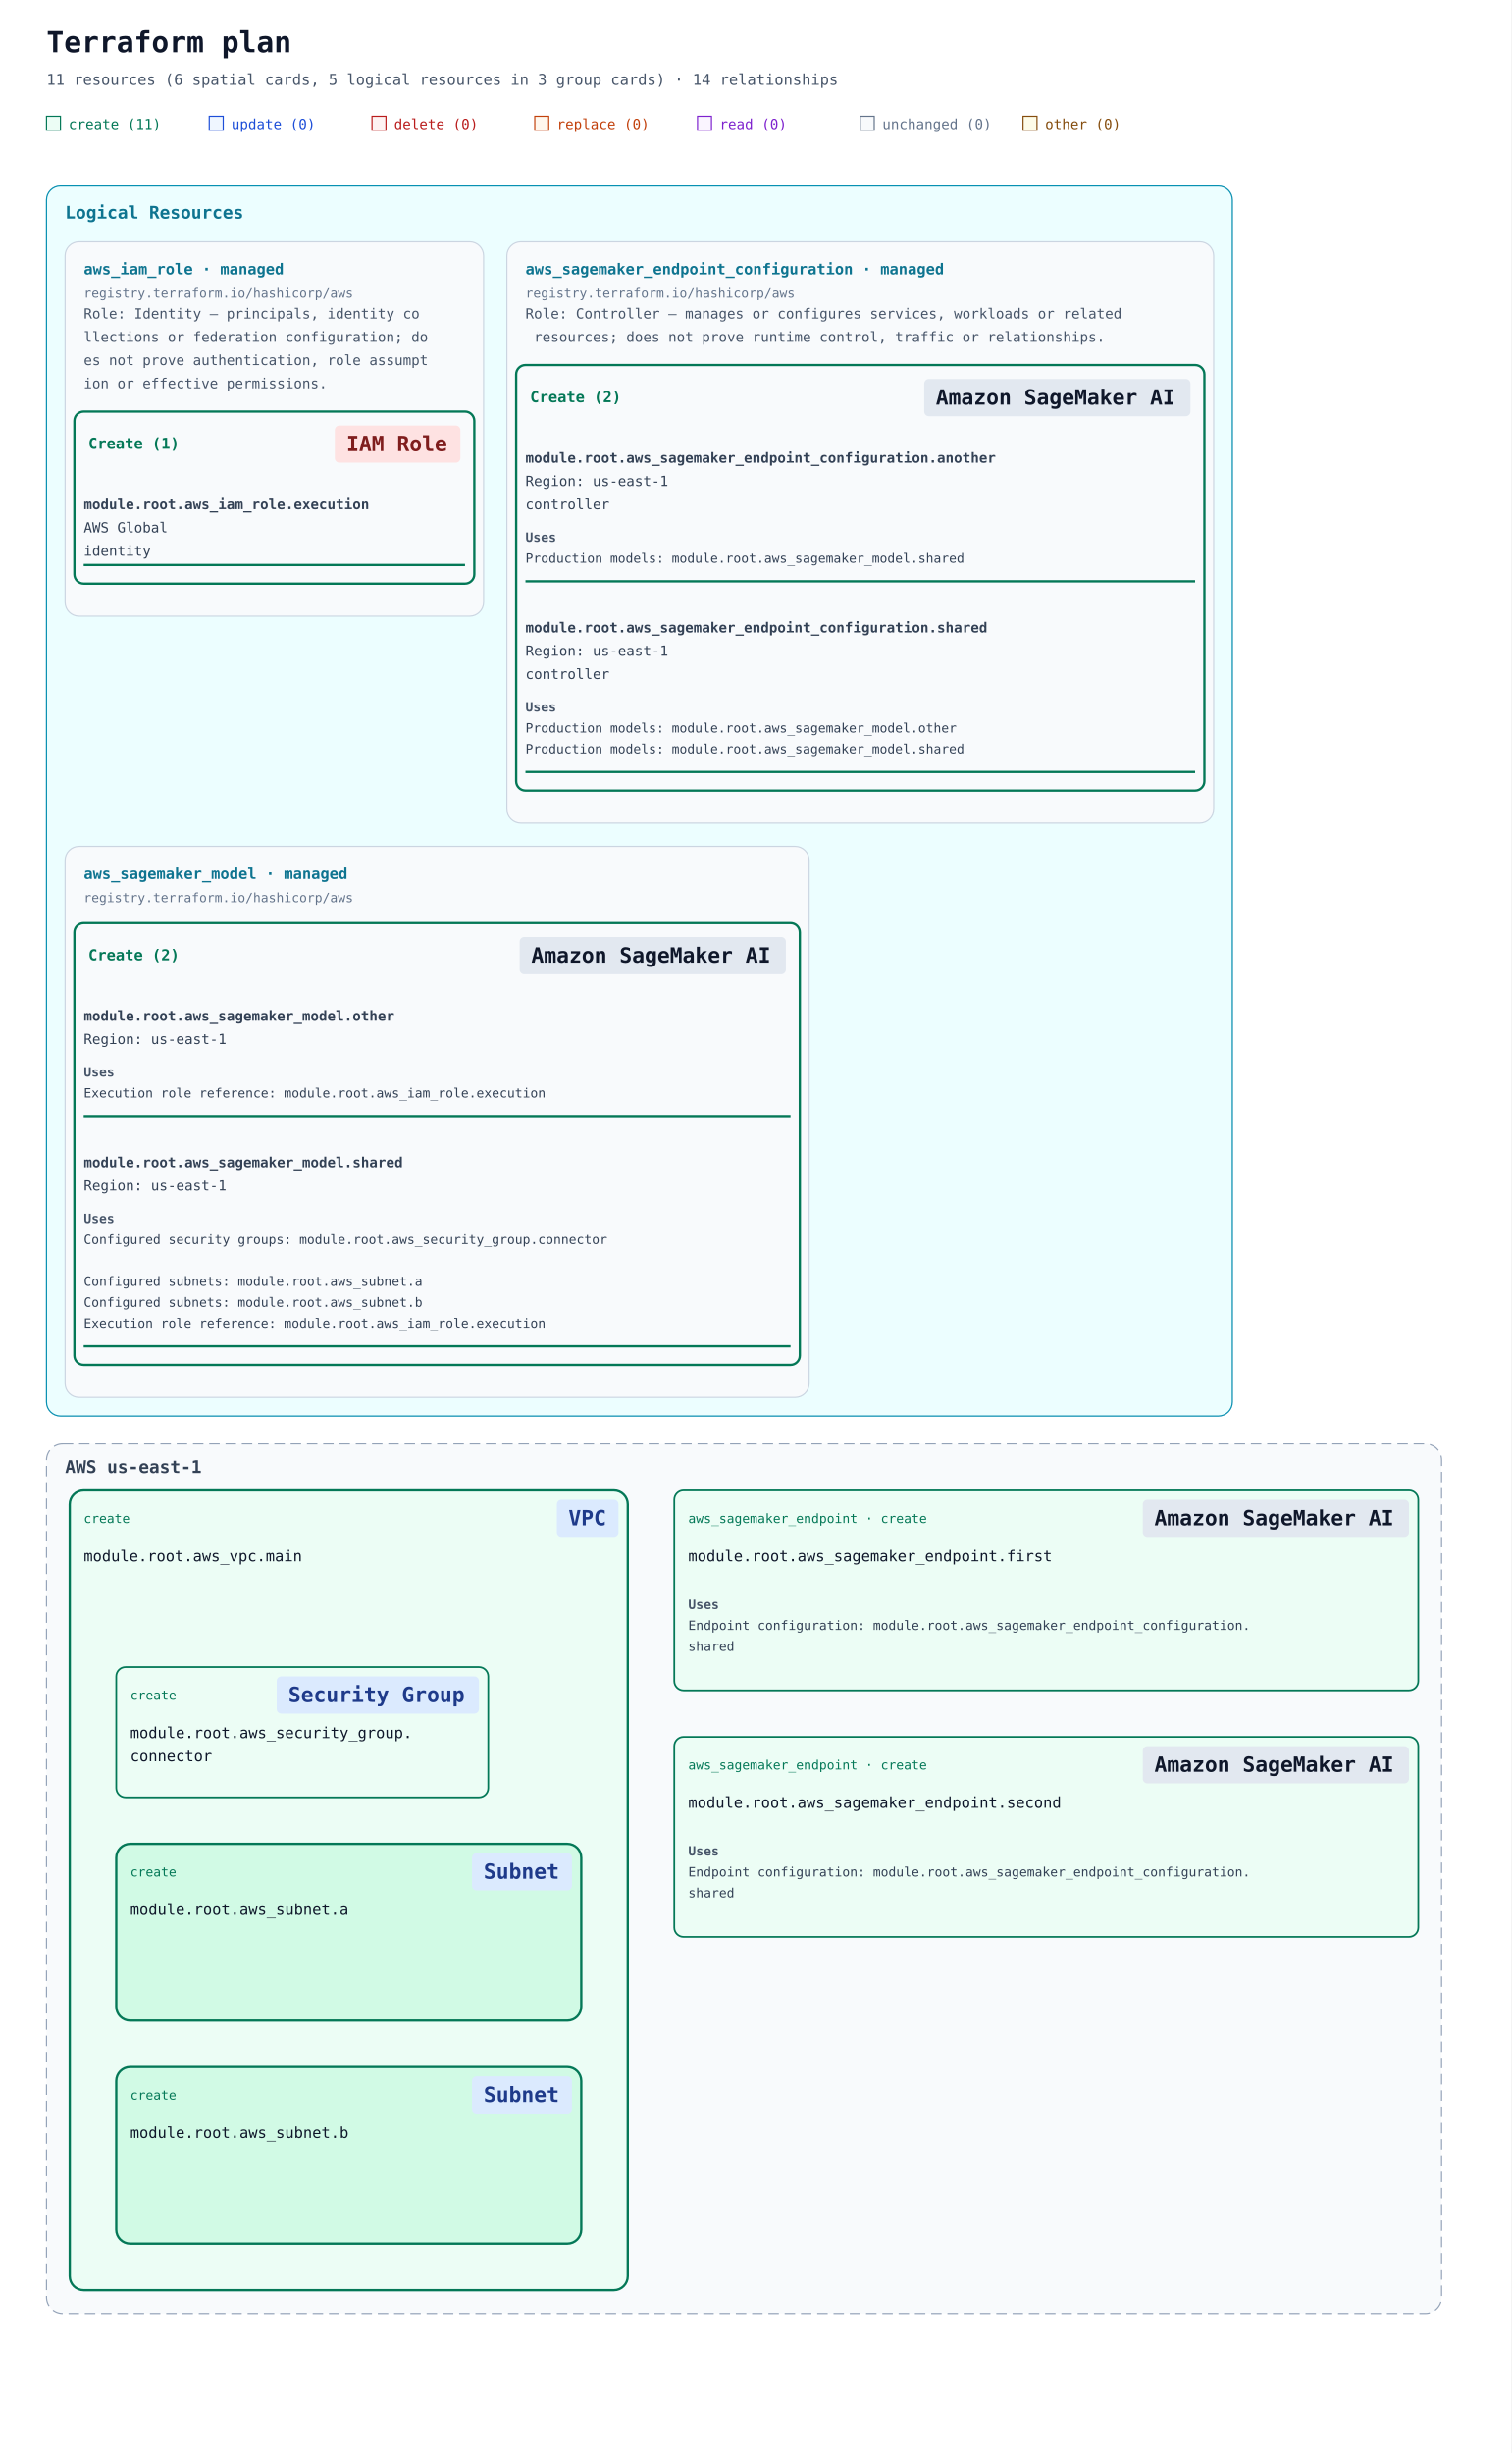
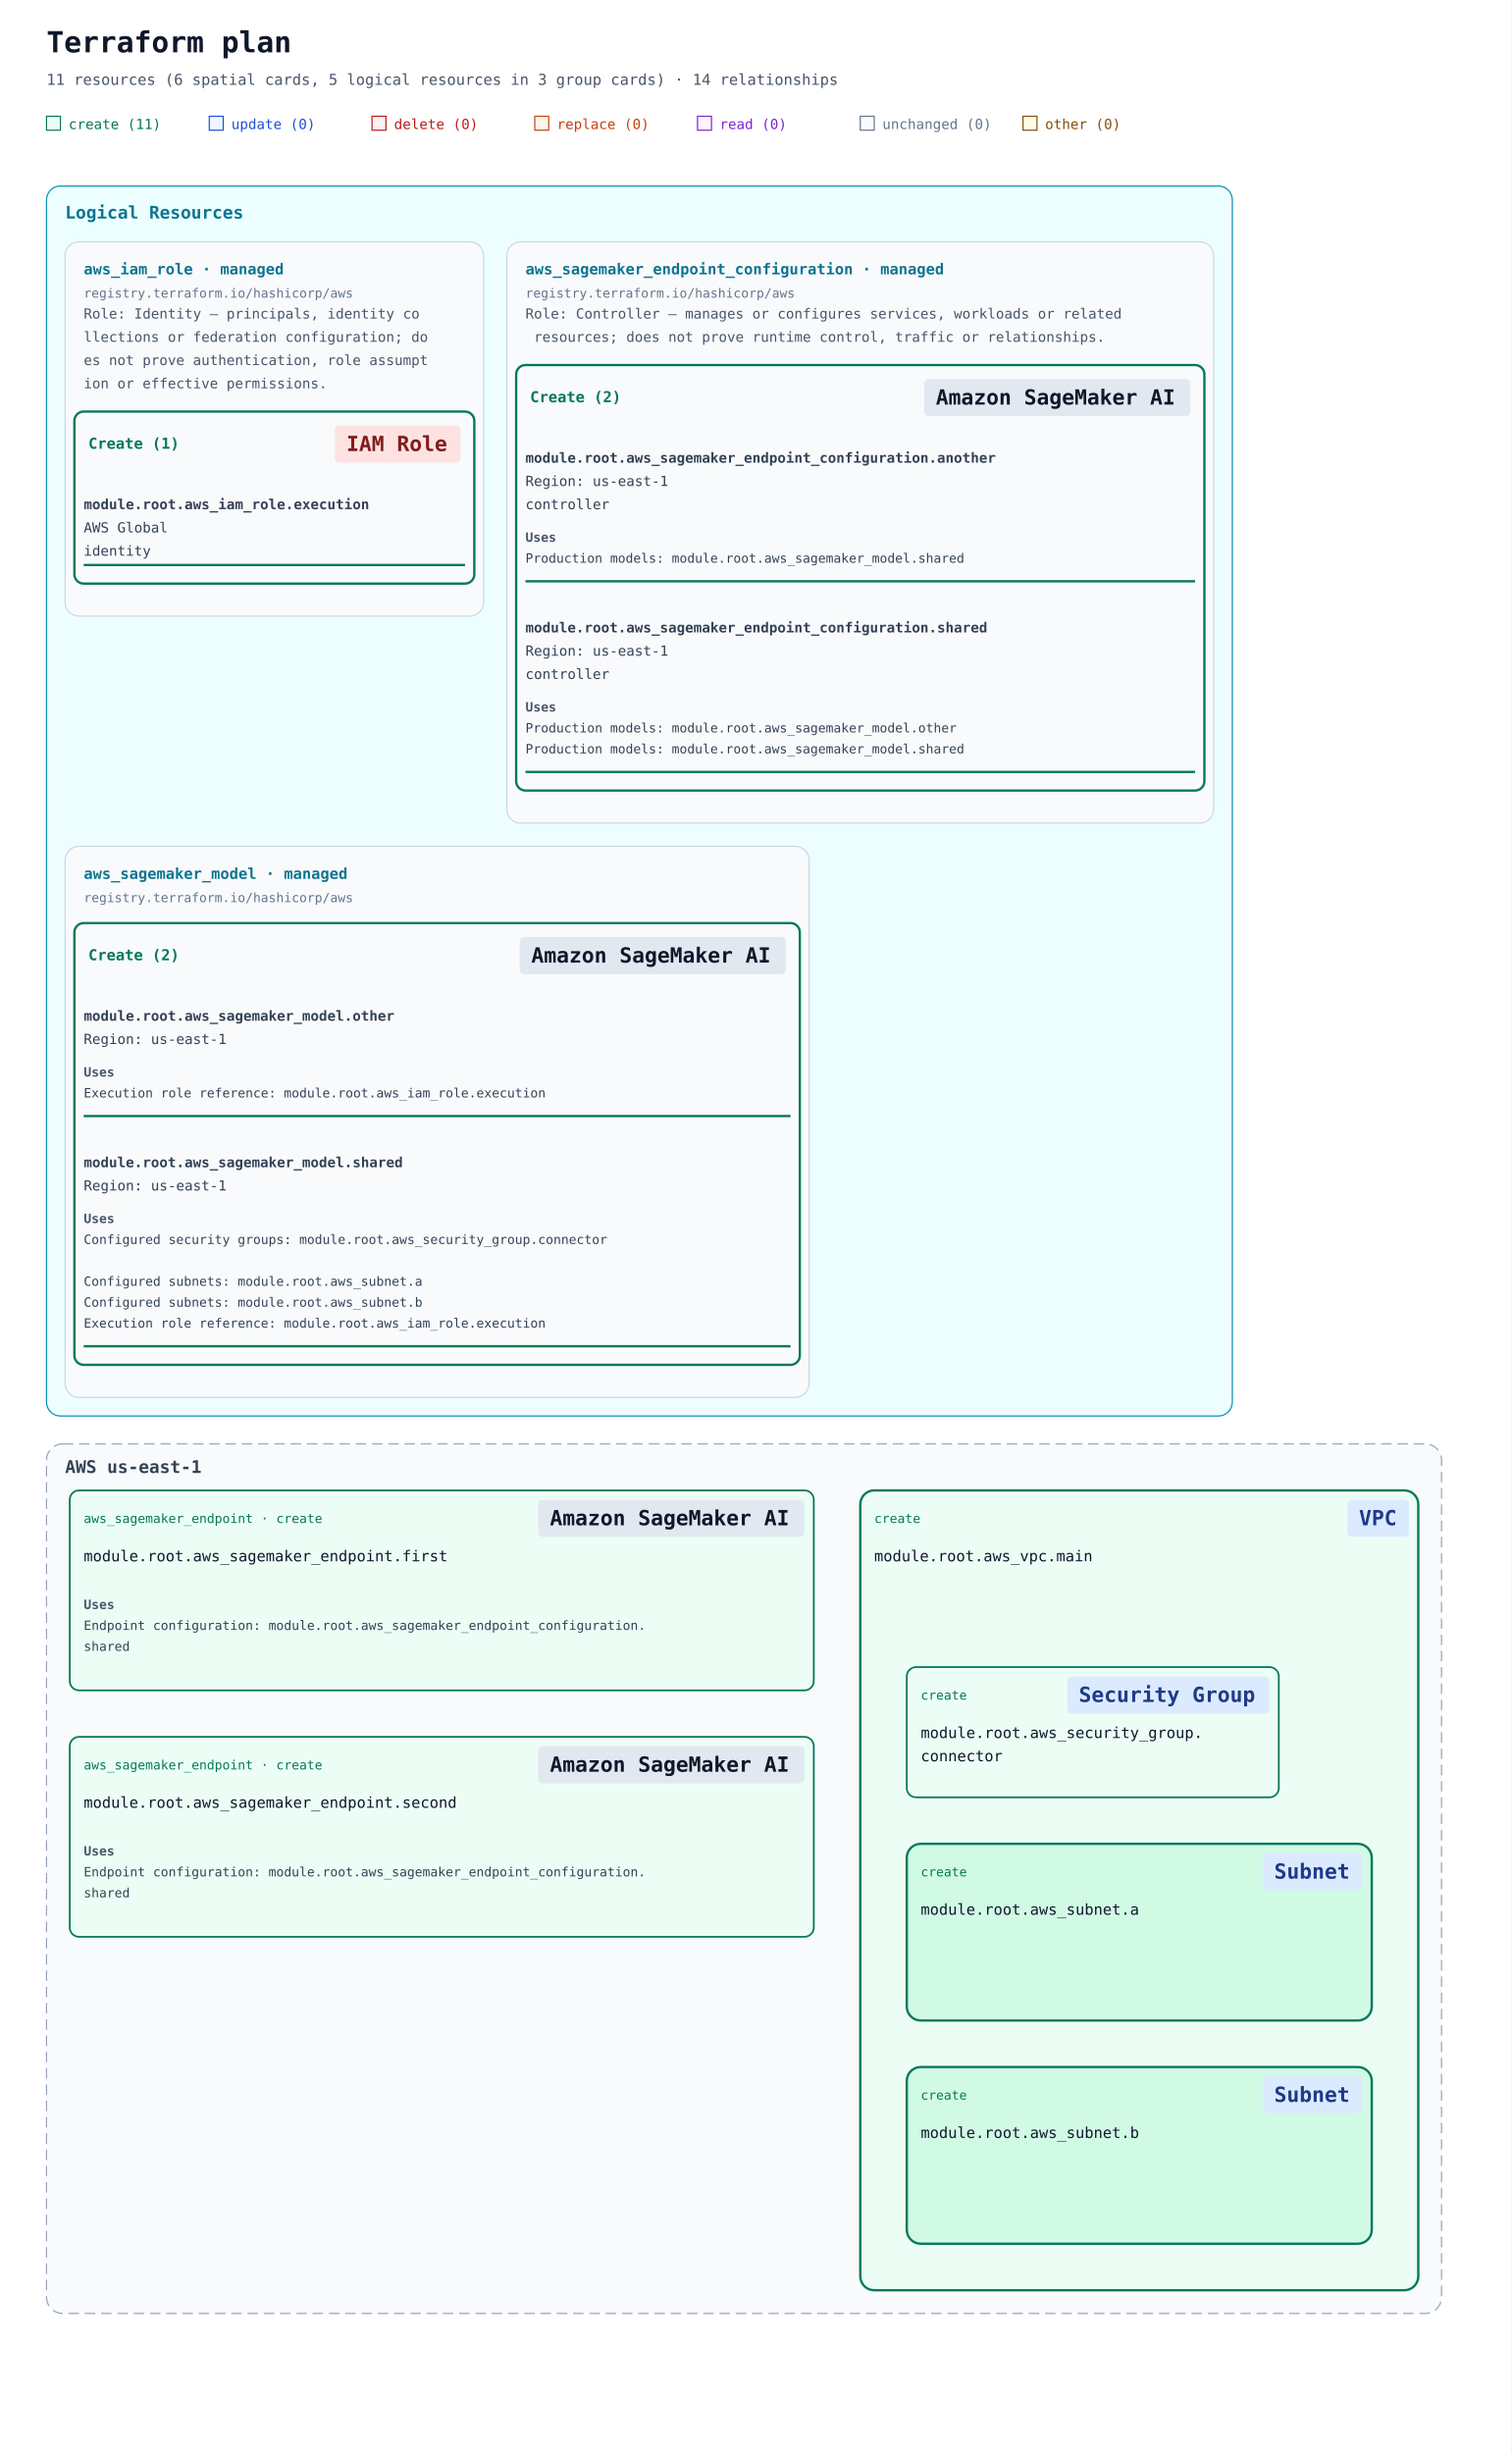
<svg xmlns="http://www.w3.org/2000/svg" width="1300" height="2110" viewBox="0 0 1300 2110" role="img" aria-labelledby="title description" data-legend-mode="omitted">
  <defs>
    <marker id="arrow" viewBox="0 0 10 10" refX="9" refY="5" markerWidth="7" markerHeight="7" markerUnits="userSpaceOnUse" orient="auto-start-reverse">
      <path d="M 0 0 L 10 5 L 0 10 z" fill="#94a3b8" />
    </marker>
  </defs>
  <rect width="100%" height="100%" fill="#ffffff" />
  <g font-family="ui-monospace, SFMono-Regular, Consolas, monospace">
    <text x="40" y="45" font-size="25" font-weight="700" fill="#0f172a">Terraform plan</text>
    <text x="40" y="73" font-size="13" fill="#475569">11 resources (6 spatial cards, 5 logical resources in 3 group cards) · 14 relationships</text>
    <rect x="40" y="100" width="12" height="12" fill="#ecfdf5" stroke="#047857" />
    <text x="59" y="111" font-size="12" fill="#047857">create (11)</text>
    <rect x="180" y="100" width="12" height="12" fill="#eff6ff" stroke="#1d4ed8" />
    <text x="199" y="111" font-size="12" fill="#1d4ed8">update (0)</text>
    <rect x="320" y="100" width="12" height="12" fill="#fef2f2" stroke="#b91c1c" />
    <text x="339" y="111" font-size="12" fill="#b91c1c">delete (0)</text>
    <rect x="460" y="100" width="12" height="12" fill="#fff7ed" stroke="#c2410c" />
    <text x="479" y="111" font-size="12" fill="#c2410c">replace (0)</text>
    <rect x="600" y="100" width="12" height="12" fill="#faf5ff" stroke="#7e22ce" />
    <text x="619" y="111" font-size="12" fill="#7e22ce">read (0)</text>
    <rect x="740" y="100" width="12" height="12" fill="#f8fafc" stroke="#64748b" />
    <text x="759" y="111" font-size="12" fill="#64748b">unchanged (0)</text>
    <rect x="880" y="100" width="12" height="12" fill="#fefce8" stroke="#854d0e" />
    <text x="899" y="111" font-size="12" fill="#854d0e">other (0)</text>
    <g data-annotation-area="true" data-packing-width="1300" data-measured-height="1082">
      <g data-annotation-card="true" transform="translate(40 160)">
        <rect width="1020" height="1058" rx="12" fill="#f8fafc" stroke="#cbd5e1" />
        <g data-annotation-section="Logical Resources" data-packing-width="1220">
          <rect width="1020" height="1058" rx="12" fill="#ecfeff" stroke="#0891b2" />
          <text x="16" y="28" font-size="15" font-weight="700" fill="#0e7490">Logical Resources</text>
          <g data-annotation-card="true" transform="translate(16 48)">
            <rect width="360" height="322" rx="12" fill="#f8fafc" stroke="#cbd5e1" />
            <g data-logical-group="true" data-provider-source="registry.terraform.io/hashicorp/aws" data-resource-type="aws_iam_role" data-mode="managed">
              <text x="16" y="28" font-size="13" font-weight="700" fill="#0e7490">aws_iam_role · managed</text>
              <text x="16" y="48" font-size="11" fill="#64748b">registry.terraform.io/hashicorp/aws</text>
              <text data-role-explanation="true" x="16" y="66" font-size="12" fill="#475569" xml:space="preserve">Role: Identity — principals, identity co</text>
              <text data-role-explanation="true" x="16" y="86" font-size="12" fill="#475569" xml:space="preserve">llections or federation configuration; do</text>
              <text data-role-explanation="true" x="16" y="106" font-size="12" fill="#475569" xml:space="preserve">es not prove authentication, role assumpt</text>
              <text data-role-explanation="true" x="16" y="126" font-size="12" fill="#475569" xml:space="preserve">ion or effective permissions.</text>
              <g data-action-section="create">
                <rect x="8" y="146" width="344" height="148" rx="8" fill="none" stroke="#047857" stroke-width="2" />
                <text data-action-heading="true" x="20" y="178" font-size="13" font-weight="700" fill="#047857" xml:space="preserve">Create (1)</text>
                <rect data-service-badge="true" data-presentation-padding="10 4" data-service-category="iam" data-service-full-name="AWS Identity and Access Management" data-display-name="IAM Role" x="232" y="158" width="108" height="32" rx="4" fill="#fee2e2" />
                <text data-service-name="true" x="242" y="180" font-size="18" font-weight="700" fill="#7f1d1d" xml:space="preserve">IAM Role</text>
                <g id="resource-6177735f69616d5f726f6c652e657865637574696f6e-current" data-architecture-id="terraform:6177735f69616d5f726f6c652e657865637574696f6e-current" data-entity-kind="terraform" data-placement="logical" data-terraform-address="aws_iam_role.execution" data-qualified-address="module.root.aws_iam_role.execution" data-mode="managed" transform="translate(0 202)" data-role="identity">
                  <text x="16" y="28" font-size="12" fill="#334155" xml:space="preserve" font-weight="700">module.root.aws_iam_role.execution</text>
                  <text x="16" y="48" font-size="12" fill="#334155" xml:space="preserve">AWS Global</text>
                  <text x="16" y="68" font-size="12" fill="#334155" xml:space="preserve">identity</text>
                  <line data-resource-underline="true" x1="16" y1="76" x2="344" y2="76" stroke="#047857" stroke-width="2" />
                </g>
              </g>
            </g>
          </g>
          <g data-annotation-card="true" transform="translate(396 48)">
            <rect width="608" height="500" rx="12" fill="#f8fafc" stroke="#cbd5e1" />
            <g data-logical-group="true" data-provider-source="registry.terraform.io/hashicorp/aws" data-resource-type="aws_sagemaker_endpoint_configuration" data-mode="managed">
              <text x="16" y="28" font-size="13" font-weight="700" fill="#0e7490">aws_sagemaker_endpoint_configuration · managed</text>
              <text x="16" y="48" font-size="11" fill="#64748b">registry.terraform.io/hashicorp/aws</text>
              <text data-role-explanation="true" x="16" y="66" font-size="12" fill="#475569" xml:space="preserve">Role: Controller — manages or configures services, workloads or related</text>
              <text data-role-explanation="true" x="16" y="86" font-size="12" fill="#475569" xml:space="preserve"> resources; does not prove runtime control, traffic or relationships.</text>
              <g data-action-section="create">
                <rect x="8" y="106" width="592" height="366" rx="8" fill="none" stroke="#047857" stroke-width="2" />
                <text data-action-heading="true" x="20" y="138" font-size="13" font-weight="700" fill="#047857" xml:space="preserve">Create (2)</text>
                <rect data-service-badge="true" data-presentation-padding="10 4" data-service-category="neutral" data-service-full-name="Amazon SageMaker AI" data-display-name="Amazon SageMaker AI" x="359" y="118" width="229" height="32" rx="4" fill="#e2e8f0" />
                <text data-service-name="true" x="369" y="140" font-size="18" font-weight="700" fill="#0f172a" xml:space="preserve">Amazon SageMaker AI</text>
                <g id="resource-6177735f736167656d616b65725f656e64706f696e745f636f6e66696775726174696f6e2e616e6f74686572-current" data-architecture-id="terraform:6177735f736167656d616b65725f656e64706f696e745f636f6e66696775726174696f6e2e616e6f74686572-current" data-entity-kind="terraform" data-placement="logical" data-terraform-address="aws_sagemaker_endpoint_configuration.another" data-qualified-address="module.root.aws_sagemaker_endpoint_configuration.another" data-mode="managed" transform="translate(0 162)" data-role="controller">
                  <text x="16" y="28" font-size="12" fill="#334155" xml:space="preserve" font-weight="700">module.root.aws_sagemaker_endpoint_configuration.another</text>
                  <text x="16" y="48" font-size="12" fill="#334155" xml:space="preserve">Region: us-east-1</text>
                  <text x="16" y="68" font-size="12" fill="#334155" xml:space="preserve">controller</text>
                  <g data-resource-references="true">
                    <text x="16" y="96" font-size="11" font-weight="700" fill="#475569">Uses</text>
                    <a href="#resource-6177735f736167656d616b65725f6d6f64656c2e736861726564-current" data-reference-attribute="production_variants.model_name">
                      <text x="16" y="114" font-size="11" fill="#334155" xml:space="preserve">Production models: module.root.aws_sagemaker_model.shared</text>
                    </a>
                  </g>
                  <line data-resource-underline="true" x1="16" y1="130" x2="592" y2="130" stroke="#047857" stroke-width="2" />
                </g>
                <g id="resource-6177735f736167656d616b65725f656e64706f696e745f636f6e66696775726174696f6e2e736861726564-current" data-architecture-id="terraform:6177735f736167656d616b65725f656e64706f696e745f636f6e66696775726174696f6e2e736861726564-current" data-entity-kind="terraform" data-placement="logical" data-terraform-address="aws_sagemaker_endpoint_configuration.shared" data-qualified-address="module.root.aws_sagemaker_endpoint_configuration.shared" data-mode="managed" transform="translate(0 308)" data-role="controller">
                  <text x="16" y="28" font-size="12" fill="#334155" xml:space="preserve" font-weight="700">module.root.aws_sagemaker_endpoint_configuration.shared</text>
                  <text x="16" y="48" font-size="12" fill="#334155" xml:space="preserve">Region: us-east-1</text>
                  <text x="16" y="68" font-size="12" fill="#334155" xml:space="preserve">controller</text>
                  <g data-resource-references="true">
                    <text x="16" y="96" font-size="11" font-weight="700" fill="#475569">Uses</text>
                    <a href="#resource-6177735f736167656d616b65725f6d6f64656c2e6f74686572-current" data-reference-attribute="production_variants.model_name">
                      <text x="16" y="114" font-size="11" fill="#334155" xml:space="preserve">Production models: module.root.aws_sagemaker_model.other</text>
                    </a>
                    <a href="#resource-6177735f736167656d616b65725f6d6f64656c2e736861726564-current" data-reference-attribute="production_variants.model_name">
                      <text x="16" y="132" font-size="11" fill="#334155" xml:space="preserve">Production models: module.root.aws_sagemaker_model.shared</text>
                    </a>
                  </g>
                  <line data-resource-underline="true" x1="16" y1="148" x2="592" y2="148" stroke="#047857" stroke-width="2" />
                </g>
              </g>
            </g>
          </g>
          <g data-annotation-card="true" transform="translate(16 568)">
            <rect width="640" height="474" rx="12" fill="#f8fafc" stroke="#cbd5e1" />
            <g data-logical-group="true" data-provider-source="registry.terraform.io/hashicorp/aws" data-resource-type="aws_sagemaker_model" data-mode="managed">
              <text x="16" y="28" font-size="13" font-weight="700" fill="#0e7490">aws_sagemaker_model · managed</text>
              <text x="16" y="48" font-size="11" fill="#64748b">registry.terraform.io/hashicorp/aws</text>
              <g data-action-section="create">
                <rect x="8" y="66" width="624" height="380" rx="8" fill="none" stroke="#047857" stroke-width="2" />
                <text data-action-heading="true" x="20" y="98" font-size="13" font-weight="700" fill="#047857" xml:space="preserve">Create (2)</text>
                <rect data-service-badge="true" data-presentation-padding="10 4" data-service-category="neutral" data-service-full-name="Amazon SageMaker AI" data-display-name="Amazon SageMaker AI" x="391" y="78" width="229" height="32" rx="4" fill="#e2e8f0" />
                <text data-service-name="true" x="401" y="100" font-size="18" font-weight="700" fill="#0f172a" xml:space="preserve">Amazon SageMaker AI</text>
                <g id="resource-6177735f736167656d616b65725f6d6f64656c2e6f74686572-current" data-architecture-id="terraform:6177735f736167656d616b65725f6d6f64656c2e6f74686572-current" data-entity-kind="terraform" data-placement="logical" data-terraform-address="aws_sagemaker_model.other" data-qualified-address="module.root.aws_sagemaker_model.other" data-mode="managed" transform="translate(0 122)">
                  <text x="16" y="28" font-size="12" fill="#334155" xml:space="preserve" font-weight="700">module.root.aws_sagemaker_model.other</text>
                  <text x="16" y="48" font-size="12" fill="#334155" xml:space="preserve">Region: us-east-1</text>
                  <g data-resource-references="true">
                    <text x="16" y="76" font-size="11" font-weight="700" fill="#475569">Uses</text>
                    <a href="#resource-6177735f69616d5f726f6c652e657865637574696f6e-current" data-reference-attribute="execution_role_arn">
                      <text x="16" y="94" font-size="11" fill="#334155" xml:space="preserve">Execution role reference: module.root.aws_iam_role.execution</text>
                    </a>
                  </g>
                  <line data-resource-underline="true" x1="16" y1="110" x2="624" y2="110" stroke="#047857" stroke-width="2" />
                </g>
                <g id="resource-6177735f736167656d616b65725f6d6f64656c2e736861726564-current" data-architecture-id="terraform:6177735f736167656d616b65725f6d6f64656c2e736861726564-current" data-entity-kind="terraform" data-placement="logical" data-terraform-address="aws_sagemaker_model.shared" data-qualified-address="module.root.aws_sagemaker_model.shared" data-mode="managed" transform="translate(0 248)">
                  <text x="16" y="28" font-size="12" fill="#334155" xml:space="preserve" font-weight="700">module.root.aws_sagemaker_model.shared</text>
                  <text x="16" y="48" font-size="12" fill="#334155" xml:space="preserve">Region: us-east-1</text>
                  <g data-resource-references="true">
                    <text x="16" y="76" font-size="11" font-weight="700" fill="#475569">Uses</text>
                    <a href="#resource-6177735f73656375726974795f67726f75702e636f6e6e6563746f72-current" data-reference-attribute="vpc_config.security_group_ids">
                      <text x="16" y="94" font-size="11" fill="#334155" xml:space="preserve">Configured security groups: module.root.aws_security_group.connector</text>
                    </a>
                    <a href="#resource-6177735f7375626e65742e61-current" data-reference-attribute="vpc_config.subnets">
                      <text x="16" y="130" font-size="11" fill="#334155" xml:space="preserve">Configured subnets: module.root.aws_subnet.a</text>
                    </a>
                    <a href="#resource-6177735f7375626e65742e62-current" data-reference-attribute="vpc_config.subnets">
                      <text x="16" y="148" font-size="11" fill="#334155" xml:space="preserve">Configured subnets: module.root.aws_subnet.b</text>
                    </a>
                    <a href="#resource-6177735f69616d5f726f6c652e657865637574696f6e-current" data-reference-attribute="execution_role_arn">
                      <text x="16" y="166" font-size="11" fill="#334155" xml:space="preserve">Execution role reference: module.root.aws_iam_role.execution</text>
                    </a>
                  </g>
                  <line data-resource-underline="true" x1="16" y1="182" x2="624" y2="182" stroke="#047857" stroke-width="2" />
                </g>
              </g>
            </g>
          </g>
        </g>
      </g>
    </g>
    <g data-architecture="true" transform="translate(0 1082)">
      <g data-deployment-scope="true" data-scope-provider="AWS" data-region="us-east-1">
        <rect x="40" y="160" width="1200" height="748" rx="14" fill="#f8fafc" stroke="#94a3b8" stroke-dasharray="9 5" />
        <text x="56" y="185" font-size="15" font-weight="700" fill="#334155">AWS us-east-1</text>
      </g>
      <g data-container="resource-6177735f7670632e6d61696e-current">
-         <rect x="60" y="200" width="480" height="688" rx="12" fill="#ecfdf5" stroke="#047857" stroke-width="2" data-mode="managed" />
+         <rect x="740" y="200" width="480" height="688" rx="12" fill="#ecfdf5" stroke="#047857" stroke-width="2" data-mode="managed" />
      </g>
      <g data-container="resource-6177735f7375626e65742e61-current">
-         <rect x="100" y="504" width="400" height="152" rx="12" fill="#d1fae5" stroke="#047857" stroke-width="2" data-mode="managed" />
+         <rect x="780" y="504" width="400" height="152" rx="12" fill="#d1fae5" stroke="#047857" stroke-width="2" data-mode="managed" />
      </g>
      <g data-container="resource-6177735f7375626e65742e62-current">
-         <rect x="100" y="696" width="400" height="152" rx="12" fill="#d1fae5" stroke="#047857" stroke-width="2" data-mode="managed" />
+         <rect x="780" y="696" width="400" height="152" rx="12" fill="#d1fae5" stroke="#047857" stroke-width="2" data-mode="managed" />
      </g>
      <g data-edge-kind="dependency" data-source="resource-6177735f69616d5f726f6c652e657865637574696f6e-current" data-target="resource-6177735f736167656d616b65725f6d6f64656c2e6f74686572-current" />
      <g data-edge-kind="dependency" data-source="resource-6177735f69616d5f726f6c652e657865637574696f6e-current" data-target="resource-6177735f736167656d616b65725f6d6f64656c2e736861726564-current" />
      <g data-edge-kind="dependency" data-source="resource-6177735f736167656d616b65725f656e64706f696e745f636f6e66696775726174696f6e2e736861726564-current" data-target="resource-6177735f736167656d616b65725f656e64706f696e742e6669727374-current" />
      <g data-edge-kind="dependency" data-source="resource-6177735f736167656d616b65725f656e64706f696e745f636f6e66696775726174696f6e2e736861726564-current" data-target="resource-6177735f736167656d616b65725f656e64706f696e742e7365636f6e64-current" />
      <g data-edge-kind="dependency" data-source="resource-6177735f736167656d616b65725f6d6f64656c2e6f74686572-current" data-target="resource-6177735f736167656d616b65725f656e64706f696e745f636f6e66696775726174696f6e2e736861726564-current" />
      <g data-edge-kind="dependency" data-source="resource-6177735f736167656d616b65725f6d6f64656c2e736861726564-current" data-target="resource-6177735f736167656d616b65725f656e64706f696e745f636f6e66696775726174696f6e2e616e6f74686572-current" />
      <g data-edge-kind="dependency" data-source="resource-6177735f736167656d616b65725f6d6f64656c2e736861726564-current" data-target="resource-6177735f736167656d616b65725f656e64706f696e745f636f6e66696775726174696f6e2e736861726564-current" />
      <g data-edge-kind="dependency" data-source="resource-6177735f73656375726974795f67726f75702e636f6e6e6563746f72-current" data-target="resource-6177735f736167656d616b65725f6d6f64656c2e736861726564-current" />
      <g data-edge-kind="dependency" data-source="resource-6177735f7375626e65742e61-current" data-target="resource-6177735f736167656d616b65725f6d6f64656c2e736861726564-current" />
      <g data-edge-kind="dependency" data-source="resource-6177735f7375626e65742e62-current" data-target="resource-6177735f736167656d616b65725f6d6f64656c2e736861726564-current" />
      <g data-edge-kind="containment" data-source="resource-6177735f7670632e6d61696e-current" data-target="resource-6177735f73656375726974795f67726f75702e636f6e6e6563746f72-current" />
      <g data-edge-kind="containment" data-source="resource-6177735f7670632e6d61696e-current" data-target="resource-6177735f7375626e65742e61-current" />
      <g data-edge-kind="containment" data-source="resource-6177735f7670632e6d61696e-current" data-target="resource-6177735f7375626e65742e62-current" />
      <g data-edge-kind="containment" data-source="resource-6177735f7670632e6d61696e-current" data-target="resource-6177735f736167656d616b65725f6d6f64656c2e736861726564-current" />
      <g id="resource-6177735f736167656d616b65725f656e64706f696e742e6669727374-current" data-architecture-id="terraform:6177735f736167656d616b65725f656e64706f696e742e6669727374-current" data-qualified-address="module.root.aws_sagemaker_endpoint.first" data-terraform-address="aws_sagemaker_endpoint.first">
-         <rect x="580" y="200" width="640" height="172" rx="8" fill="#ecfdf5" stroke="#047857" stroke-width="1.5" data-mode="managed" />
-         <text data-resource-type-heading="true" x="592" y="228" font-size="11" fill="#047857" xml:space="preserve">aws_sagemaker_endpoint · create</text>
-         <rect data-service-badge="true" data-presentation-padding="10 4" data-service-category="neutral" data-service-full-name="Amazon SageMaker AI" data-display-name="Amazon SageMaker AI" x="983" y="208" width="229" height="32" rx="4" fill="#e2e8f0" />
-         <text data-service-name="true" x="993" y="230" font-size="18" font-weight="700" fill="#0f172a" xml:space="preserve">Amazon SageMaker AI</text>
-         <text x="592" y="261" font-size="13" fill="#0f172a" xml:space="preserve">module.root.aws_sagemaker_endpoint.first</text>
+         <rect x="60" y="200" width="640" height="172" rx="8" fill="#ecfdf5" stroke="#047857" stroke-width="1.5" data-mode="managed" />
+         <text data-resource-type-heading="true" x="72" y="228" font-size="11" fill="#047857" xml:space="preserve">aws_sagemaker_endpoint · create</text>
+         <rect data-service-badge="true" data-presentation-padding="10 4" data-service-category="neutral" data-service-full-name="Amazon SageMaker AI" data-display-name="Amazon SageMaker AI" x="463" y="208" width="229" height="32" rx="4" fill="#e2e8f0" />
+         <text data-service-name="true" x="473" y="230" font-size="18" font-weight="700" fill="#0f172a" xml:space="preserve">Amazon SageMaker AI</text>
+         <text x="72" y="261" font-size="13" fill="#0f172a" xml:space="preserve">module.root.aws_sagemaker_endpoint.first</text>
        <g data-resource-references="true">
-           <text x="592" y="302" font-size="11" font-weight="700" fill="#475569">Uses</text>
+           <text x="72" y="302" font-size="11" font-weight="700" fill="#475569">Uses</text>
          <a href="#resource-6177735f736167656d616b65725f656e64706f696e745f636f6e66696775726174696f6e2e736861726564-current" data-reference-attribute="endpoint_config_name">
-             <text x="592" y="320" font-size="11" fill="#334155" xml:space="preserve">Endpoint configuration: module.root.aws_sagemaker_endpoint_configuration.</text>
-             <text x="592" y="338" font-size="11" fill="#334155" xml:space="preserve">shared</text>
+             <text x="72" y="320" font-size="11" fill="#334155" xml:space="preserve">Endpoint configuration: module.root.aws_sagemaker_endpoint_configuration.</text>
+             <text x="72" y="338" font-size="11" fill="#334155" xml:space="preserve">shared</text>
          </a>
        </g>
-         <text x="592" y="360" font-size="10" fill="#64748b" />
+         <text x="72" y="360" font-size="10" fill="#64748b" />
      </g>
      <g id="resource-6177735f736167656d616b65725f656e64706f696e742e7365636f6e64-current" data-architecture-id="terraform:6177735f736167656d616b65725f656e64706f696e742e7365636f6e64-current" data-qualified-address="module.root.aws_sagemaker_endpoint.second" data-terraform-address="aws_sagemaker_endpoint.second">
-         <rect x="580" y="412" width="640" height="172" rx="8" fill="#ecfdf5" stroke="#047857" stroke-width="1.5" data-mode="managed" />
-         <text data-resource-type-heading="true" x="592" y="440" font-size="11" fill="#047857" xml:space="preserve">aws_sagemaker_endpoint · create</text>
-         <rect data-service-badge="true" data-presentation-padding="10 4" data-service-category="neutral" data-service-full-name="Amazon SageMaker AI" data-display-name="Amazon SageMaker AI" x="983" y="420" width="229" height="32" rx="4" fill="#e2e8f0" />
-         <text data-service-name="true" x="993" y="442" font-size="18" font-weight="700" fill="#0f172a" xml:space="preserve">Amazon SageMaker AI</text>
-         <text x="592" y="473" font-size="13" fill="#0f172a" xml:space="preserve">module.root.aws_sagemaker_endpoint.second</text>
+         <rect x="60" y="412" width="640" height="172" rx="8" fill="#ecfdf5" stroke="#047857" stroke-width="1.5" data-mode="managed" />
+         <text data-resource-type-heading="true" x="72" y="440" font-size="11" fill="#047857" xml:space="preserve">aws_sagemaker_endpoint · create</text>
+         <rect data-service-badge="true" data-presentation-padding="10 4" data-service-category="neutral" data-service-full-name="Amazon SageMaker AI" data-display-name="Amazon SageMaker AI" x="463" y="420" width="229" height="32" rx="4" fill="#e2e8f0" />
+         <text data-service-name="true" x="473" y="442" font-size="18" font-weight="700" fill="#0f172a" xml:space="preserve">Amazon SageMaker AI</text>
+         <text x="72" y="473" font-size="13" fill="#0f172a" xml:space="preserve">module.root.aws_sagemaker_endpoint.second</text>
        <g data-resource-references="true">
-           <text x="592" y="514" font-size="11" font-weight="700" fill="#475569">Uses</text>
+           <text x="72" y="514" font-size="11" font-weight="700" fill="#475569">Uses</text>
          <a href="#resource-6177735f736167656d616b65725f656e64706f696e745f636f6e66696775726174696f6e2e736861726564-current" data-reference-attribute="endpoint_config_name">
-             <text x="592" y="532" font-size="11" fill="#334155" xml:space="preserve">Endpoint configuration: module.root.aws_sagemaker_endpoint_configuration.</text>
-             <text x="592" y="550" font-size="11" fill="#334155" xml:space="preserve">shared</text>
+             <text x="72" y="532" font-size="11" fill="#334155" xml:space="preserve">Endpoint configuration: module.root.aws_sagemaker_endpoint_configuration.</text>
+             <text x="72" y="550" font-size="11" fill="#334155" xml:space="preserve">shared</text>
          </a>
        </g>
-         <text x="592" y="572" font-size="10" fill="#64748b" />
+         <text x="72" y="572" font-size="10" fill="#64748b" />
      </g>
      <g id="resource-6177735f73656375726974795f67726f75702e636f6e6e6563746f72-current" data-architecture-id="terraform:6177735f73656375726974795f67726f75702e636f6e6e6563746f72-current" data-qualified-address="module.root.aws_security_group.connector" data-terraform-address="aws_security_group.connector">
-         <rect x="100" y="352" width="320" height="112" rx="8" fill="#ecfdf5" stroke="#047857" stroke-width="1.5" data-mode="managed" />
-         <text data-resource-type-heading="true" x="112" y="380" font-size="11" fill="#047857" xml:space="preserve">create</text>
-         <rect data-service-badge="true" data-presentation-padding="10 4" data-service-category="network" data-service-full-name="Amazon VPC" data-display-name="Security Group" x="238" y="360" width="174" height="32" rx="4" fill="#dbeafe" />
-         <text data-service-name="true" x="248" y="382" font-size="18" font-weight="700" fill="#1e3a8a" xml:space="preserve">Security Group</text>
-         <text x="112" y="413" font-size="13" fill="#0f172a" xml:space="preserve">module.root.aws_security_group.</text>
-         <text x="112" y="433" font-size="13" fill="#0f172a" xml:space="preserve">connector</text>
-         <text x="112" y="452" font-size="10" fill="#64748b" data-role="policy" />
-       </g>
-       <g id="resource-6177735f7375626e65742e61-current" data-architecture-id="terraform:6177735f7375626e65742e61-current" data-qualified-address="module.root.aws_subnet.a" data-terraform-address="aws_subnet.a" data-presentation-header="100 504 400 112">
-         <text data-resource-type-heading="true" x="112" y="532" font-size="11" fill="#047857" xml:space="preserve">create</text>
-         <rect data-service-badge="true" data-presentation-padding="10 4" data-service-category="network" data-service-full-name="Amazon VPC" data-display-name="Subnet" x="406" y="512" width="86" height="32" rx="4" fill="#dbeafe" />
-         <text data-service-name="true" x="416" y="534" font-size="18" font-weight="700" fill="#1e3a8a" xml:space="preserve">Subnet</text>
-         <text x="112" y="565" font-size="13" fill="#0f172a" xml:space="preserve">module.root.aws_subnet.a</text>
-         <text x="112" y="604" font-size="10" fill="#64748b" />
-       </g>
-       <g id="resource-6177735f7375626e65742e62-current" data-architecture-id="terraform:6177735f7375626e65742e62-current" data-qualified-address="module.root.aws_subnet.b" data-terraform-address="aws_subnet.b" data-presentation-header="100 696 400 112">
-         <text data-resource-type-heading="true" x="112" y="724" font-size="11" fill="#047857" xml:space="preserve">create</text>
-         <rect data-service-badge="true" data-presentation-padding="10 4" data-service-category="network" data-service-full-name="Amazon VPC" data-display-name="Subnet" x="406" y="704" width="86" height="32" rx="4" fill="#dbeafe" />
-         <text data-service-name="true" x="416" y="726" font-size="18" font-weight="700" fill="#1e3a8a" xml:space="preserve">Subnet</text>
-         <text x="112" y="757" font-size="13" fill="#0f172a" xml:space="preserve">module.root.aws_subnet.b</text>
-         <text x="112" y="796" font-size="10" fill="#64748b" />
-       </g>
-       <g id="resource-6177735f7670632e6d61696e-current" data-architecture-id="terraform:6177735f7670632e6d61696e-current" data-qualified-address="module.root.aws_vpc.main" data-terraform-address="aws_vpc.main" data-presentation-header="60 200 480 112">
-         <text data-resource-type-heading="true" x="72" y="228" font-size="11" fill="#047857" xml:space="preserve">create</text>
-         <rect data-service-badge="true" data-presentation-padding="10 4" data-service-category="network" data-service-full-name="Amazon VPC" data-display-name="VPC" x="479" y="208" width="53" height="32" rx="4" fill="#dbeafe" />
-         <text data-service-name="true" x="489" y="230" font-size="18" font-weight="700" fill="#1e3a8a" xml:space="preserve">VPC</text>
-         <text x="72" y="261" font-size="13" fill="#0f172a" xml:space="preserve">module.root.aws_vpc.main</text>
-         <text x="72" y="300" font-size="10" fill="#64748b" />
+         <rect x="780" y="352" width="320" height="112" rx="8" fill="#ecfdf5" stroke="#047857" stroke-width="1.5" data-mode="managed" />
+         <text data-resource-type-heading="true" x="792" y="380" font-size="11" fill="#047857" xml:space="preserve">create</text>
+         <rect data-service-badge="true" data-presentation-padding="10 4" data-service-category="network" data-service-full-name="Amazon VPC" data-display-name="Security Group" x="918" y="360" width="174" height="32" rx="4" fill="#dbeafe" />
+         <text data-service-name="true" x="928" y="382" font-size="18" font-weight="700" fill="#1e3a8a" xml:space="preserve">Security Group</text>
+         <text x="792" y="413" font-size="13" fill="#0f172a" xml:space="preserve">module.root.aws_security_group.</text>
+         <text x="792" y="433" font-size="13" fill="#0f172a" xml:space="preserve">connector</text>
+         <text x="792" y="452" font-size="10" fill="#64748b" data-role="policy" />
+       </g>
+       <g id="resource-6177735f7375626e65742e61-current" data-architecture-id="terraform:6177735f7375626e65742e61-current" data-qualified-address="module.root.aws_subnet.a" data-terraform-address="aws_subnet.a" data-presentation-header="780 504 400 112">
+         <text data-resource-type-heading="true" x="792" y="532" font-size="11" fill="#047857" xml:space="preserve">create</text>
+         <rect data-service-badge="true" data-presentation-padding="10 4" data-service-category="network" data-service-full-name="Amazon VPC" data-display-name="Subnet" x="1086" y="512" width="86" height="32" rx="4" fill="#dbeafe" />
+         <text data-service-name="true" x="1096" y="534" font-size="18" font-weight="700" fill="#1e3a8a" xml:space="preserve">Subnet</text>
+         <text x="792" y="565" font-size="13" fill="#0f172a" xml:space="preserve">module.root.aws_subnet.a</text>
+         <text x="792" y="604" font-size="10" fill="#64748b" />
+       </g>
+       <g id="resource-6177735f7375626e65742e62-current" data-architecture-id="terraform:6177735f7375626e65742e62-current" data-qualified-address="module.root.aws_subnet.b" data-terraform-address="aws_subnet.b" data-presentation-header="780 696 400 112">
+         <text data-resource-type-heading="true" x="792" y="724" font-size="11" fill="#047857" xml:space="preserve">create</text>
+         <rect data-service-badge="true" data-presentation-padding="10 4" data-service-category="network" data-service-full-name="Amazon VPC" data-display-name="Subnet" x="1086" y="704" width="86" height="32" rx="4" fill="#dbeafe" />
+         <text data-service-name="true" x="1096" y="726" font-size="18" font-weight="700" fill="#1e3a8a" xml:space="preserve">Subnet</text>
+         <text x="792" y="757" font-size="13" fill="#0f172a" xml:space="preserve">module.root.aws_subnet.b</text>
+         <text x="792" y="796" font-size="10" fill="#64748b" />
+       </g>
+       <g id="resource-6177735f7670632e6d61696e-current" data-architecture-id="terraform:6177735f7670632e6d61696e-current" data-qualified-address="module.root.aws_vpc.main" data-terraform-address="aws_vpc.main" data-presentation-header="740 200 480 112">
+         <text data-resource-type-heading="true" x="752" y="228" font-size="11" fill="#047857" xml:space="preserve">create</text>
+         <rect data-service-badge="true" data-presentation-padding="10 4" data-service-category="network" data-service-full-name="Amazon VPC" data-display-name="VPC" x="1159" y="208" width="53" height="32" rx="4" fill="#dbeafe" />
+         <text data-service-name="true" x="1169" y="230" font-size="18" font-weight="700" fill="#1e3a8a" xml:space="preserve">VPC</text>
+         <text x="752" y="261" font-size="13" fill="#0f172a" xml:space="preserve">module.root.aws_vpc.main</text>
+         <text x="752" y="300" font-size="10" fill="#64748b" />
      </g>
    </g>
  </g>
</svg>
